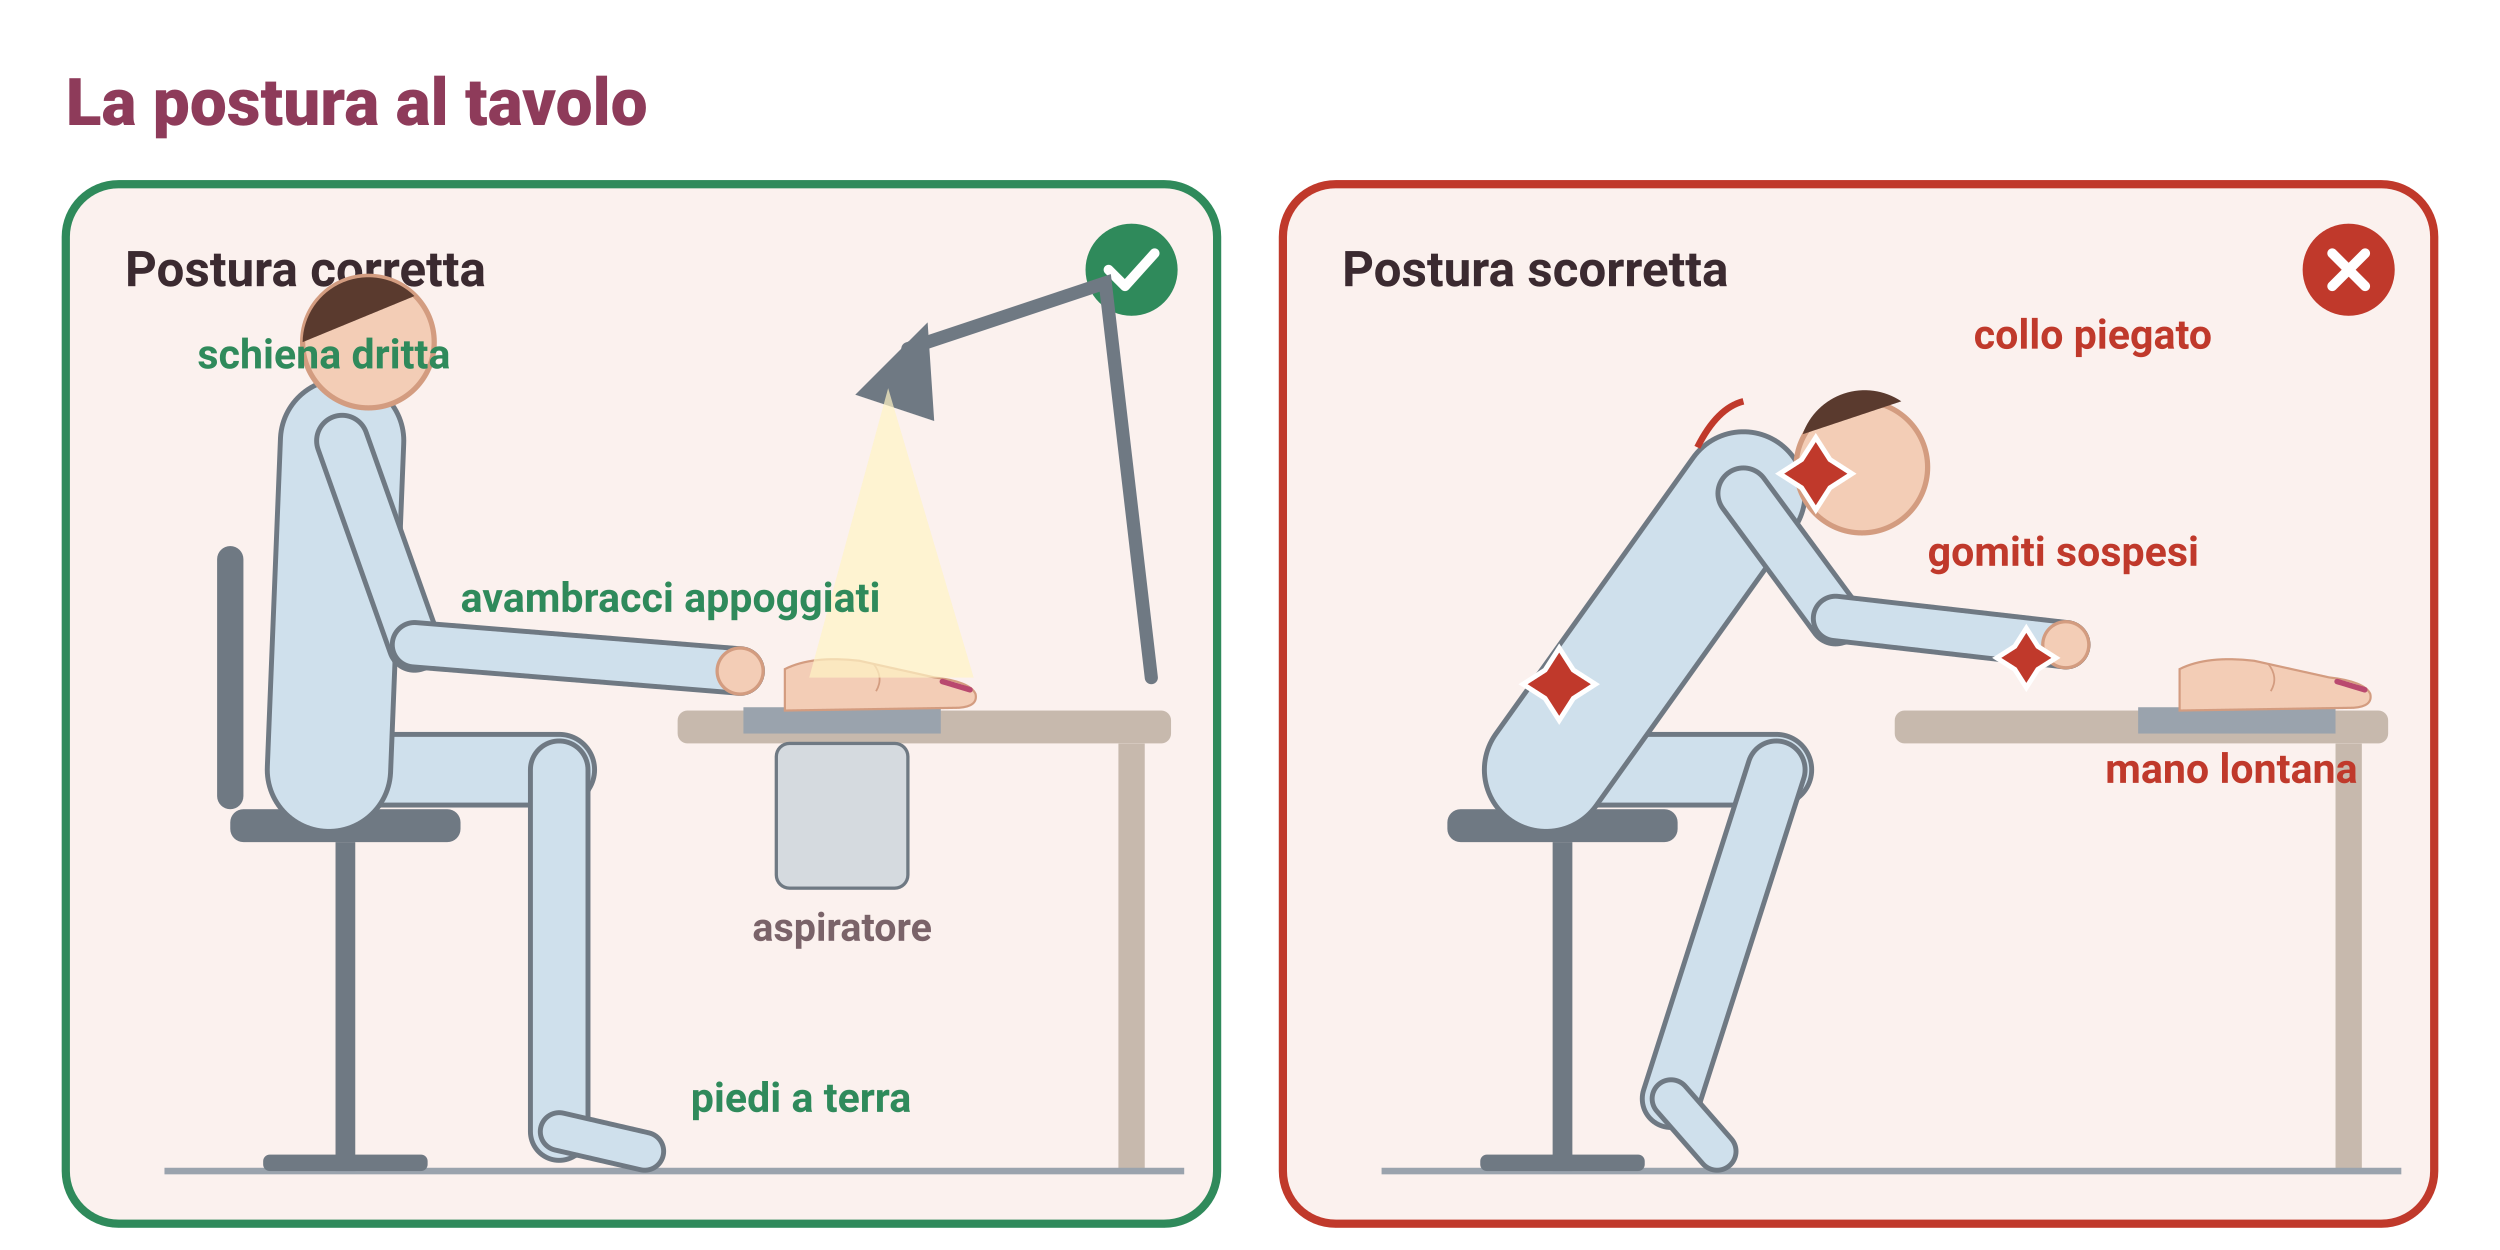
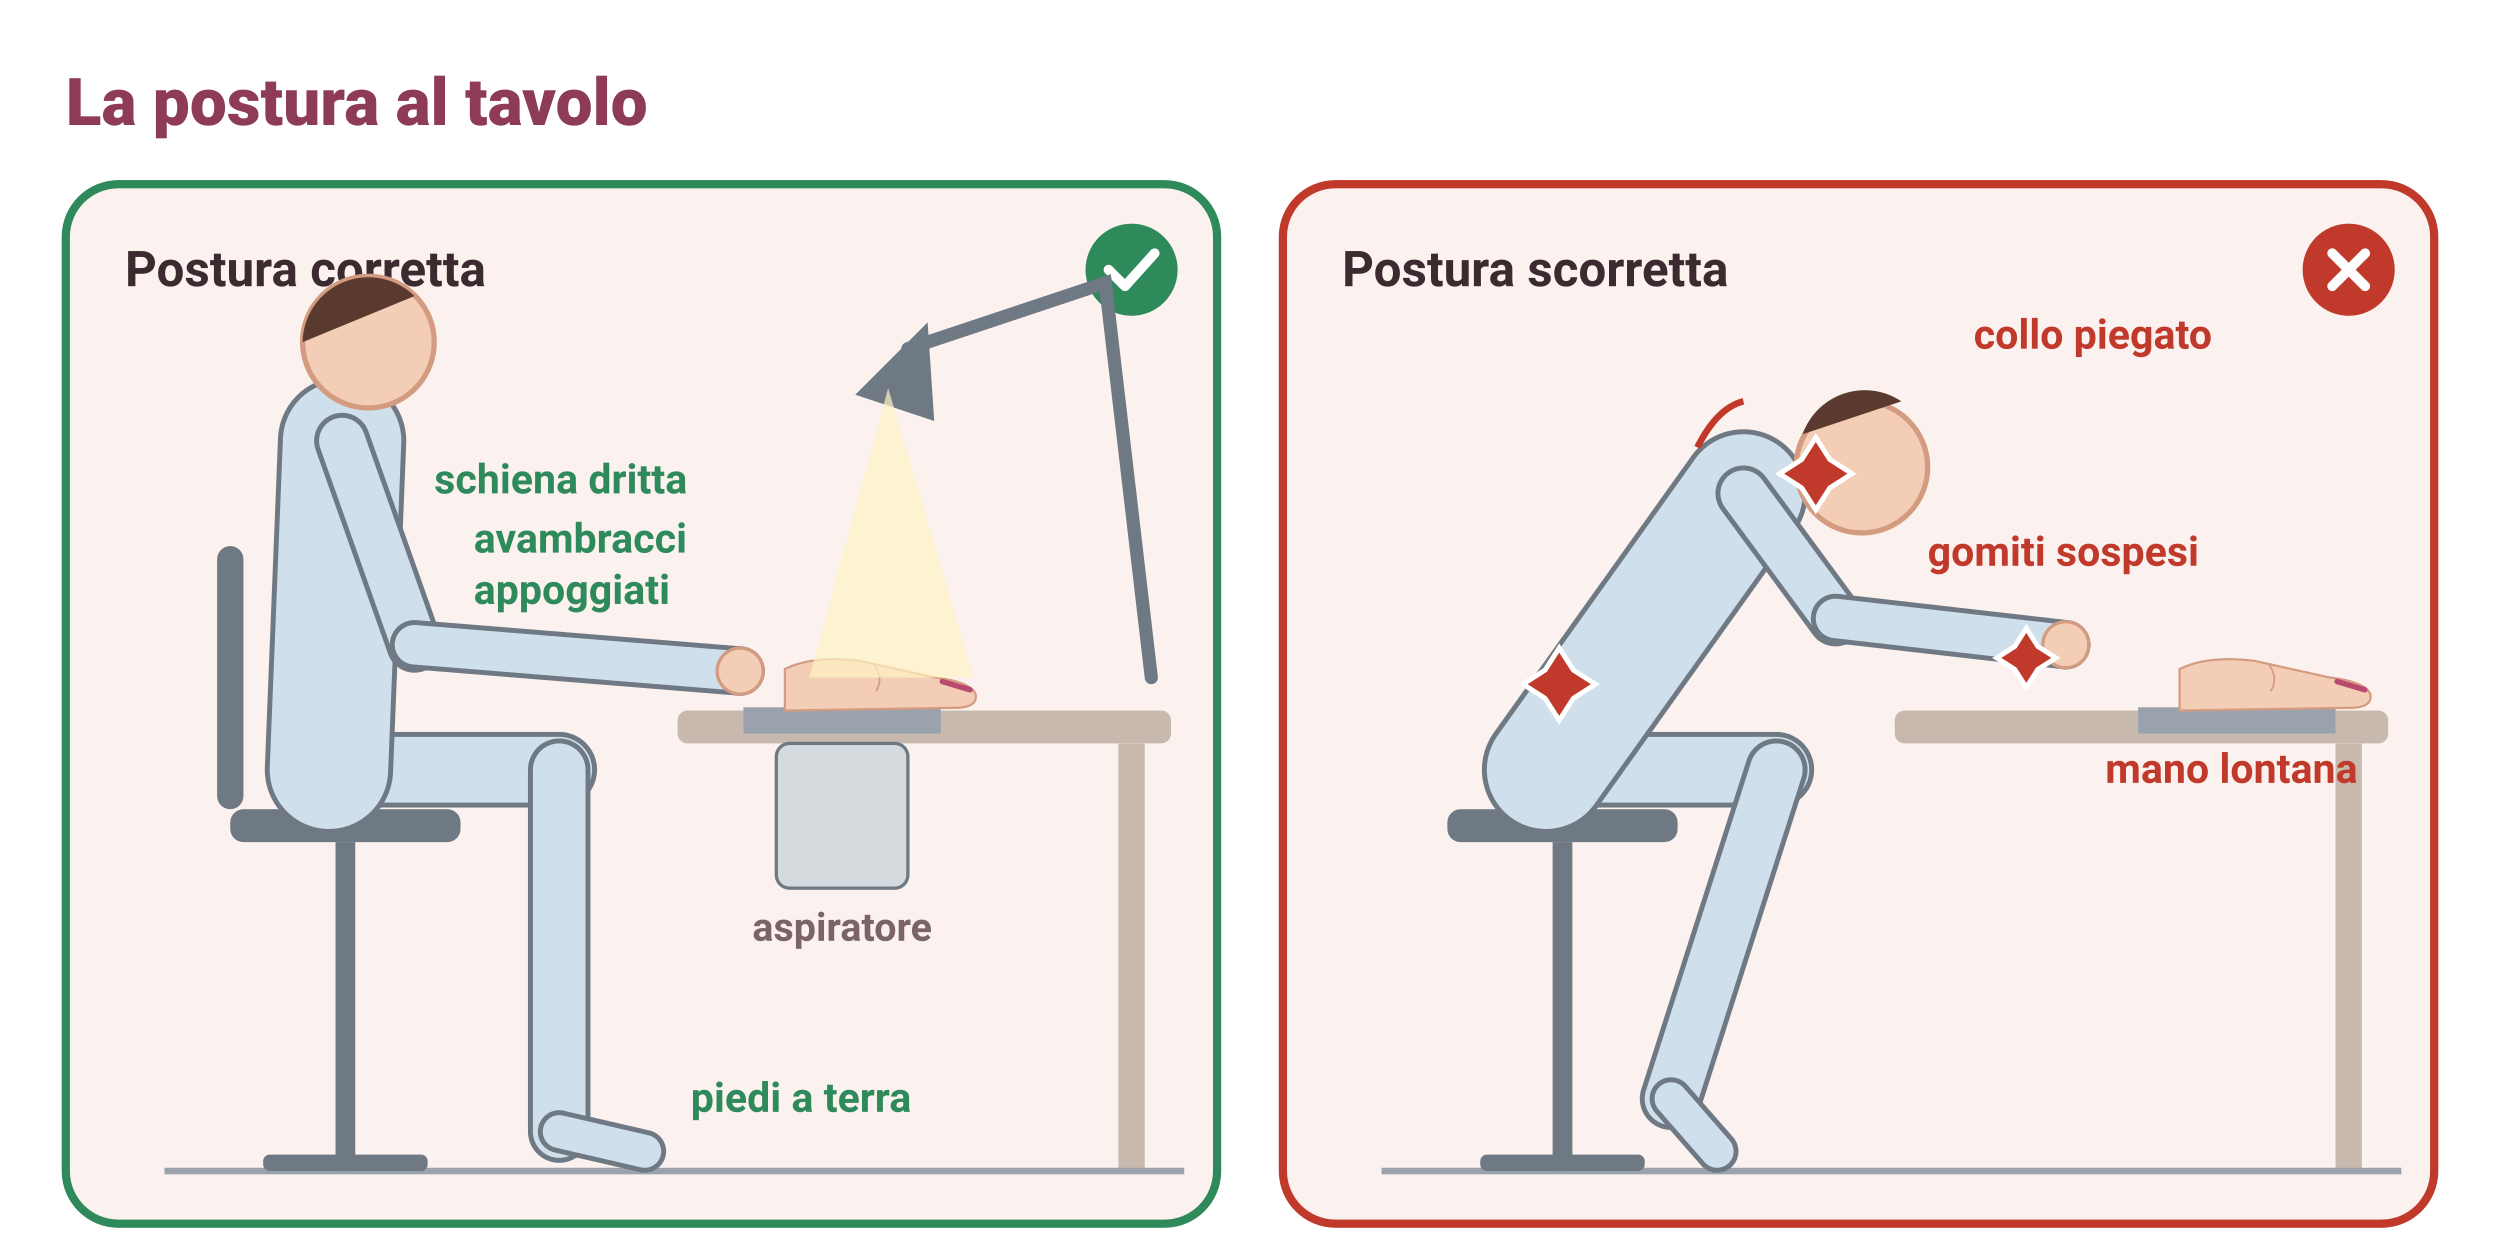
<svg xmlns="http://www.w3.org/2000/svg" viewBox="0 0 760 380" width="760" height="380" font-family="system-ui, -apple-system, 'Segoe UI', Roboto, Arial, sans-serif" role="img">
  <rect width="100%" height="100%" fill="#ffffff" />
  <defs>
    <marker id="ar" viewBox="0 0 10 10" refX="8" refY="5" markerWidth="7" markerHeight="7" orient="auto-start-reverse">
      <path d="M0,0 L10,5 L0,10 z" fill="#8e3b5a" />
    </marker>
    <marker id="arw" viewBox="0 0 10 10" refX="8" refY="5" markerWidth="7" markerHeight="7" orient="auto-start-reverse">
      <path d="M0,0 L10,5 L0,10 z" fill="#7a6369" />
    </marker>
  </defs>
  <text x="20.0" y="38.0" font-size="20" text-anchor="start" font-weight="800" fill="#8e3b5a">La postura al tavolo</text>
  <rect x="20.0" y="56.0" width="350.0" height="316.0" rx="16" fill="#fbf1ee" stroke="#2f8a5b" stroke-width="2.5" />
  <text x="38.0" y="87.0" font-size="15" text-anchor="start" font-weight="700" fill="#3b2a30">Postura corretta</text>
  <circle cx="344.0" cy="82.0" r="14" fill="#2f8a5b" />
  <path d="M337.0,82.0 l5,5 l9,-10" stroke="#fff" stroke-width="3" fill="none" stroke-linecap="round" stroke-linejoin="round" />
  <rect x="390.0" y="56.0" width="350.0" height="316.0" rx="16" fill="#fbf1ee" stroke="#c0392b" stroke-width="2.5" />
  <text x="408.0" y="87.0" font-size="15" text-anchor="start" font-weight="700" fill="#3b2a30">Postura scorretta</text>
  <circle cx="714.0" cy="82.0" r="14" fill="#c0392b" />
  <path d="M709.0,77.0 l10,10 M719.0,77.0 l-10,10" stroke="#fff" stroke-width="3" stroke-linecap="round" />
  <rect x="206" y="216" width="150" height="10" rx="3" fill="#c7b9ad" />
  <rect x="340" y="226" width="8" height="130" fill="#c7b9ad" />
  <line x1="50" y1="356" x2="360" y2="356" stroke="#9aa3ad" stroke-width="2" />
  <rect x="70" y="246" width="70" height="10" rx="4" fill="#6f7983" />
  <rect x="102" y="256" width="6" height="100" fill="#6f7983" />
  <rect x="80" y="351" width="50" height="5" rx="2" fill="#6f7983" />
  <rect x="66" y="166" width="8" height="80" rx="4" fill="#6f7983" />
  <rect x="226" y="215" width="60" height="8" fill="#9aa3ad" />
  <g transform="translate(268.0,216.0) scale(0.42)">
    <path d="M-70,0 L-70,-30 Q-50,-40 -16,-36 L38,-24 Q64,-21 68,-12 Q70,-3 56,-2 L-70,0 Z" fill="#f3cdb6" stroke="#d39c80" stroke-width="1.6" />
    <path d="M44,-21 L64,-15" stroke="#b9496f" stroke-width="4" stroke-linecap="round" />
    <path d="M-6,-34 Q2,-24 -4,-14" stroke="#d39c80" stroke-width="1.3" fill="none" />
  </g>
  <rect x="236" y="226" width="40" height="44" rx="4" fill="#d5dadf" stroke="#6f7983" />
  <text x="256.0" y="286.0" font-size="12" text-anchor="middle" font-weight="600" fill="#7a6369">aspiratore</text>
  <path d="M350,206 L336,86 L276,106" fill="none" stroke="#6f7983" stroke-width="4" stroke-linecap="round" />
  <path d="M282,98 l-22,22 l24,8 Z" fill="#6f7983" />
  <path d="M270,118 L246,206 L296,206 Z" fill="#fff3c4" opacity=".7" />
  <line x1="100.0" y1="234.0" x2="170.0" y2="234.0" stroke="#6f7983" stroke-width="23.0" stroke-linecap="round" />
  <line x1="100.0" y1="234.0" x2="170.0" y2="234.0" stroke="#cfe0ec" stroke-width="20.0" stroke-linecap="round" />
  <line x1="170.0" y1="234.0" x2="170.0" y2="344.0" stroke="#6f7983" stroke-width="19.0" stroke-linecap="round" />
  <line x1="170.0" y1="234.0" x2="170.0" y2="344.0" stroke="#cfe0ec" stroke-width="16.0" stroke-linecap="round" />
  <line x1="170.0" y1="344.0" x2="196.0" y2="350.0" stroke="#6f7983" stroke-width="13.0" stroke-linecap="round" />
  <line x1="170.0" y1="344.0" x2="196.0" y2="350.0" stroke="#cfe0ec" stroke-width="10.0" stroke-linecap="round" />
  <line x1="100.0" y1="234.0" x2="104.0" y2="134.0" stroke="#6f7983" stroke-width="39.0" stroke-linecap="round" />
  <line x1="100.0" y1="234.0" x2="104.0" y2="134.0" stroke="#cfe0ec" stroke-width="36.0" stroke-linecap="round" />
  <line x1="104.0" y1="134.0" x2="126.0" y2="196.0" stroke="#6f7983" stroke-width="17.0" stroke-linecap="round" />
  <line x1="104.0" y1="134.0" x2="126.0" y2="196.0" stroke="#cfe0ec" stroke-width="14.0" stroke-linecap="round" />
  <line x1="126.0" y1="196.0" x2="225.0" y2="204.0" stroke="#6f7983" stroke-width="15.0" stroke-linecap="round" />
  <line x1="126.0" y1="196.0" x2="225.0" y2="204.0" stroke="#cfe0ec" stroke-width="12.0" stroke-linecap="round" />
  <circle cx="225.0" cy="204.0" r="7" fill="#f3cdb6" stroke="#d39c80" />
  <circle cx="112.0" cy="104.0" r="20" fill="#f3cdb6" stroke="#d39c80" stroke-width="1.6" />
  <path d="M92.0,104.0 a20,20 0 0 1 34.0,-14.0" fill="#5a3a2e" />
-   <text x="60.0" y="112.0" font-size="12.5" text-anchor="start" font-weight="700" fill="#2f8a5b">schiena dritta</text>
-   <text x="140.0" y="186.0" font-size="12.5" text-anchor="start" font-weight="700" fill="#2f8a5b">avambracci appoggiati</text>
+   <text x="132.0" y="150.0" font-size="12.5" text-anchor="start" font-weight="700" fill="#2f8a5b">schiena dritta</text>
+   <text x="144.0" y="168.0" font-size="12.5" text-anchor="start" font-weight="700" fill="#2f8a5b">avambracci</text>
+   <text x="144.0" y="183.6" font-size="12.5" text-anchor="start" font-weight="700" fill="#2f8a5b">appoggiati</text>
  <text x="210.0" y="338.0" font-size="12.5" text-anchor="start" font-weight="700" fill="#2f8a5b">piedi a terra</text>
  <rect x="576" y="216" width="150" height="10" rx="3" fill="#c7b9ad" />
  <rect x="710" y="226" width="8" height="130" fill="#c7b9ad" />
  <line x1="420" y1="356" x2="730" y2="356" stroke="#9aa3ad" stroke-width="2" />
  <rect x="440" y="246" width="70" height="10" rx="4" fill="#6f7983" />
  <rect x="472" y="256" width="6" height="100" fill="#6f7983" />
  <rect x="450" y="351" width="50" height="5" rx="2" fill="#6f7983" />
  <rect x="650" y="215" width="60" height="8" fill="#9aa3ad" />
  <g transform="translate(692.0,216.0) scale(0.42)">
    <path d="M-70,0 L-70,-30 Q-50,-40 -16,-36 L38,-24 Q64,-21 68,-12 Q70,-3 56,-2 L-70,0 Z" fill="#f3cdb6" stroke="#d39c80" stroke-width="1.6" />
    <path d="M44,-21 L64,-15" stroke="#b9496f" stroke-width="4" stroke-linecap="round" />
    <path d="M-6,-34 Q2,-24 -4,-14" stroke="#d39c80" stroke-width="1.3" fill="none" />
  </g>
  <line x1="470.0" y1="234.0" x2="540.0" y2="234.0" stroke="#6f7983" stroke-width="23.0" stroke-linecap="round" />
  <line x1="470.0" y1="234.0" x2="540.0" y2="234.0" stroke="#cfe0ec" stroke-width="20.0" stroke-linecap="round" />
  <line x1="540.0" y1="234.0" x2="508.0" y2="334.0" stroke="#6f7983" stroke-width="19.0" stroke-linecap="round" />
  <line x1="540.0" y1="234.0" x2="508.0" y2="334.0" stroke="#cfe0ec" stroke-width="16.0" stroke-linecap="round" />
  <line x1="508.0" y1="334.0" x2="522.0" y2="350.0" stroke="#6f7983" stroke-width="13.0" stroke-linecap="round" />
  <line x1="508.0" y1="334.0" x2="522.0" y2="350.0" stroke="#cfe0ec" stroke-width="10.0" stroke-linecap="round" />
  <line x1="470.0" y1="234.0" x2="530.0" y2="150.0" stroke="#6f7983" stroke-width="39.0" stroke-linecap="round" />
  <line x1="470.0" y1="234.0" x2="530.0" y2="150.0" stroke="#cfe0ec" stroke-width="36.0" stroke-linecap="round" />
  <line x1="530.0" y1="150.0" x2="558.0" y2="188.0" stroke="#6f7983" stroke-width="17.0" stroke-linecap="round" />
  <line x1="530.0" y1="150.0" x2="558.0" y2="188.0" stroke="#cfe0ec" stroke-width="14.0" stroke-linecap="round" />
  <line x1="558.0" y1="188.0" x2="628.0" y2="196.0" stroke="#6f7983" stroke-width="15.0" stroke-linecap="round" />
  <line x1="558.0" y1="188.0" x2="628.0" y2="196.0" stroke="#cfe0ec" stroke-width="12.0" stroke-linecap="round" />
  <circle cx="628.0" cy="196.0" r="7" fill="#f3cdb6" stroke="#d39c80" />
  <circle cx="566.0" cy="142.0" r="20" fill="#f3cdb6" stroke="#d39c80" stroke-width="1.6" />
  <path d="M548.0,132.0 a20,20 0 0 1 30.0,-10.0" fill="#5a3a2e" />
  <polygon points="563.0,144.0 556.3,148.3 552.0,155.0 547.7,148.3 541.0,144.0 547.7,139.7 552.0,133.0 556.3,139.7 " fill="#c0392b" stroke="#fff" stroke-width="1.5" />
  <polygon points="485.0,208.0 478.3,212.3 474.0,219.0 469.7,212.3 463.0,208.0 469.7,203.7 474.0,197.0 478.3,203.7 " fill="#c0392b" stroke="#fff" stroke-width="1.5" />
  <polygon points="625.0,200.0 619.5,203.5 616.0,209.0 612.5,203.5 607.0,200.0 612.5,196.5 616.0,191.0 619.5,196.5 " fill="#c0392b" stroke="#fff" stroke-width="1.5" />
  <path d="M516.0,136.0 q6,-12 14,-14" fill="none" stroke="#c0392b" stroke-width="2" />
  <text x="600.0" y="106.0" font-size="12.5" text-anchor="start" font-weight="700" fill="#c0392b">collo piegato</text>
  <text x="586.0" y="172.0" font-size="12.5" text-anchor="start" font-weight="700" fill="#c0392b">gomiti sospesi</text>
  <text x="640.0" y="238.0" font-size="12.5" text-anchor="start" font-weight="700" fill="#c0392b">mano lontana</text>
</svg>
